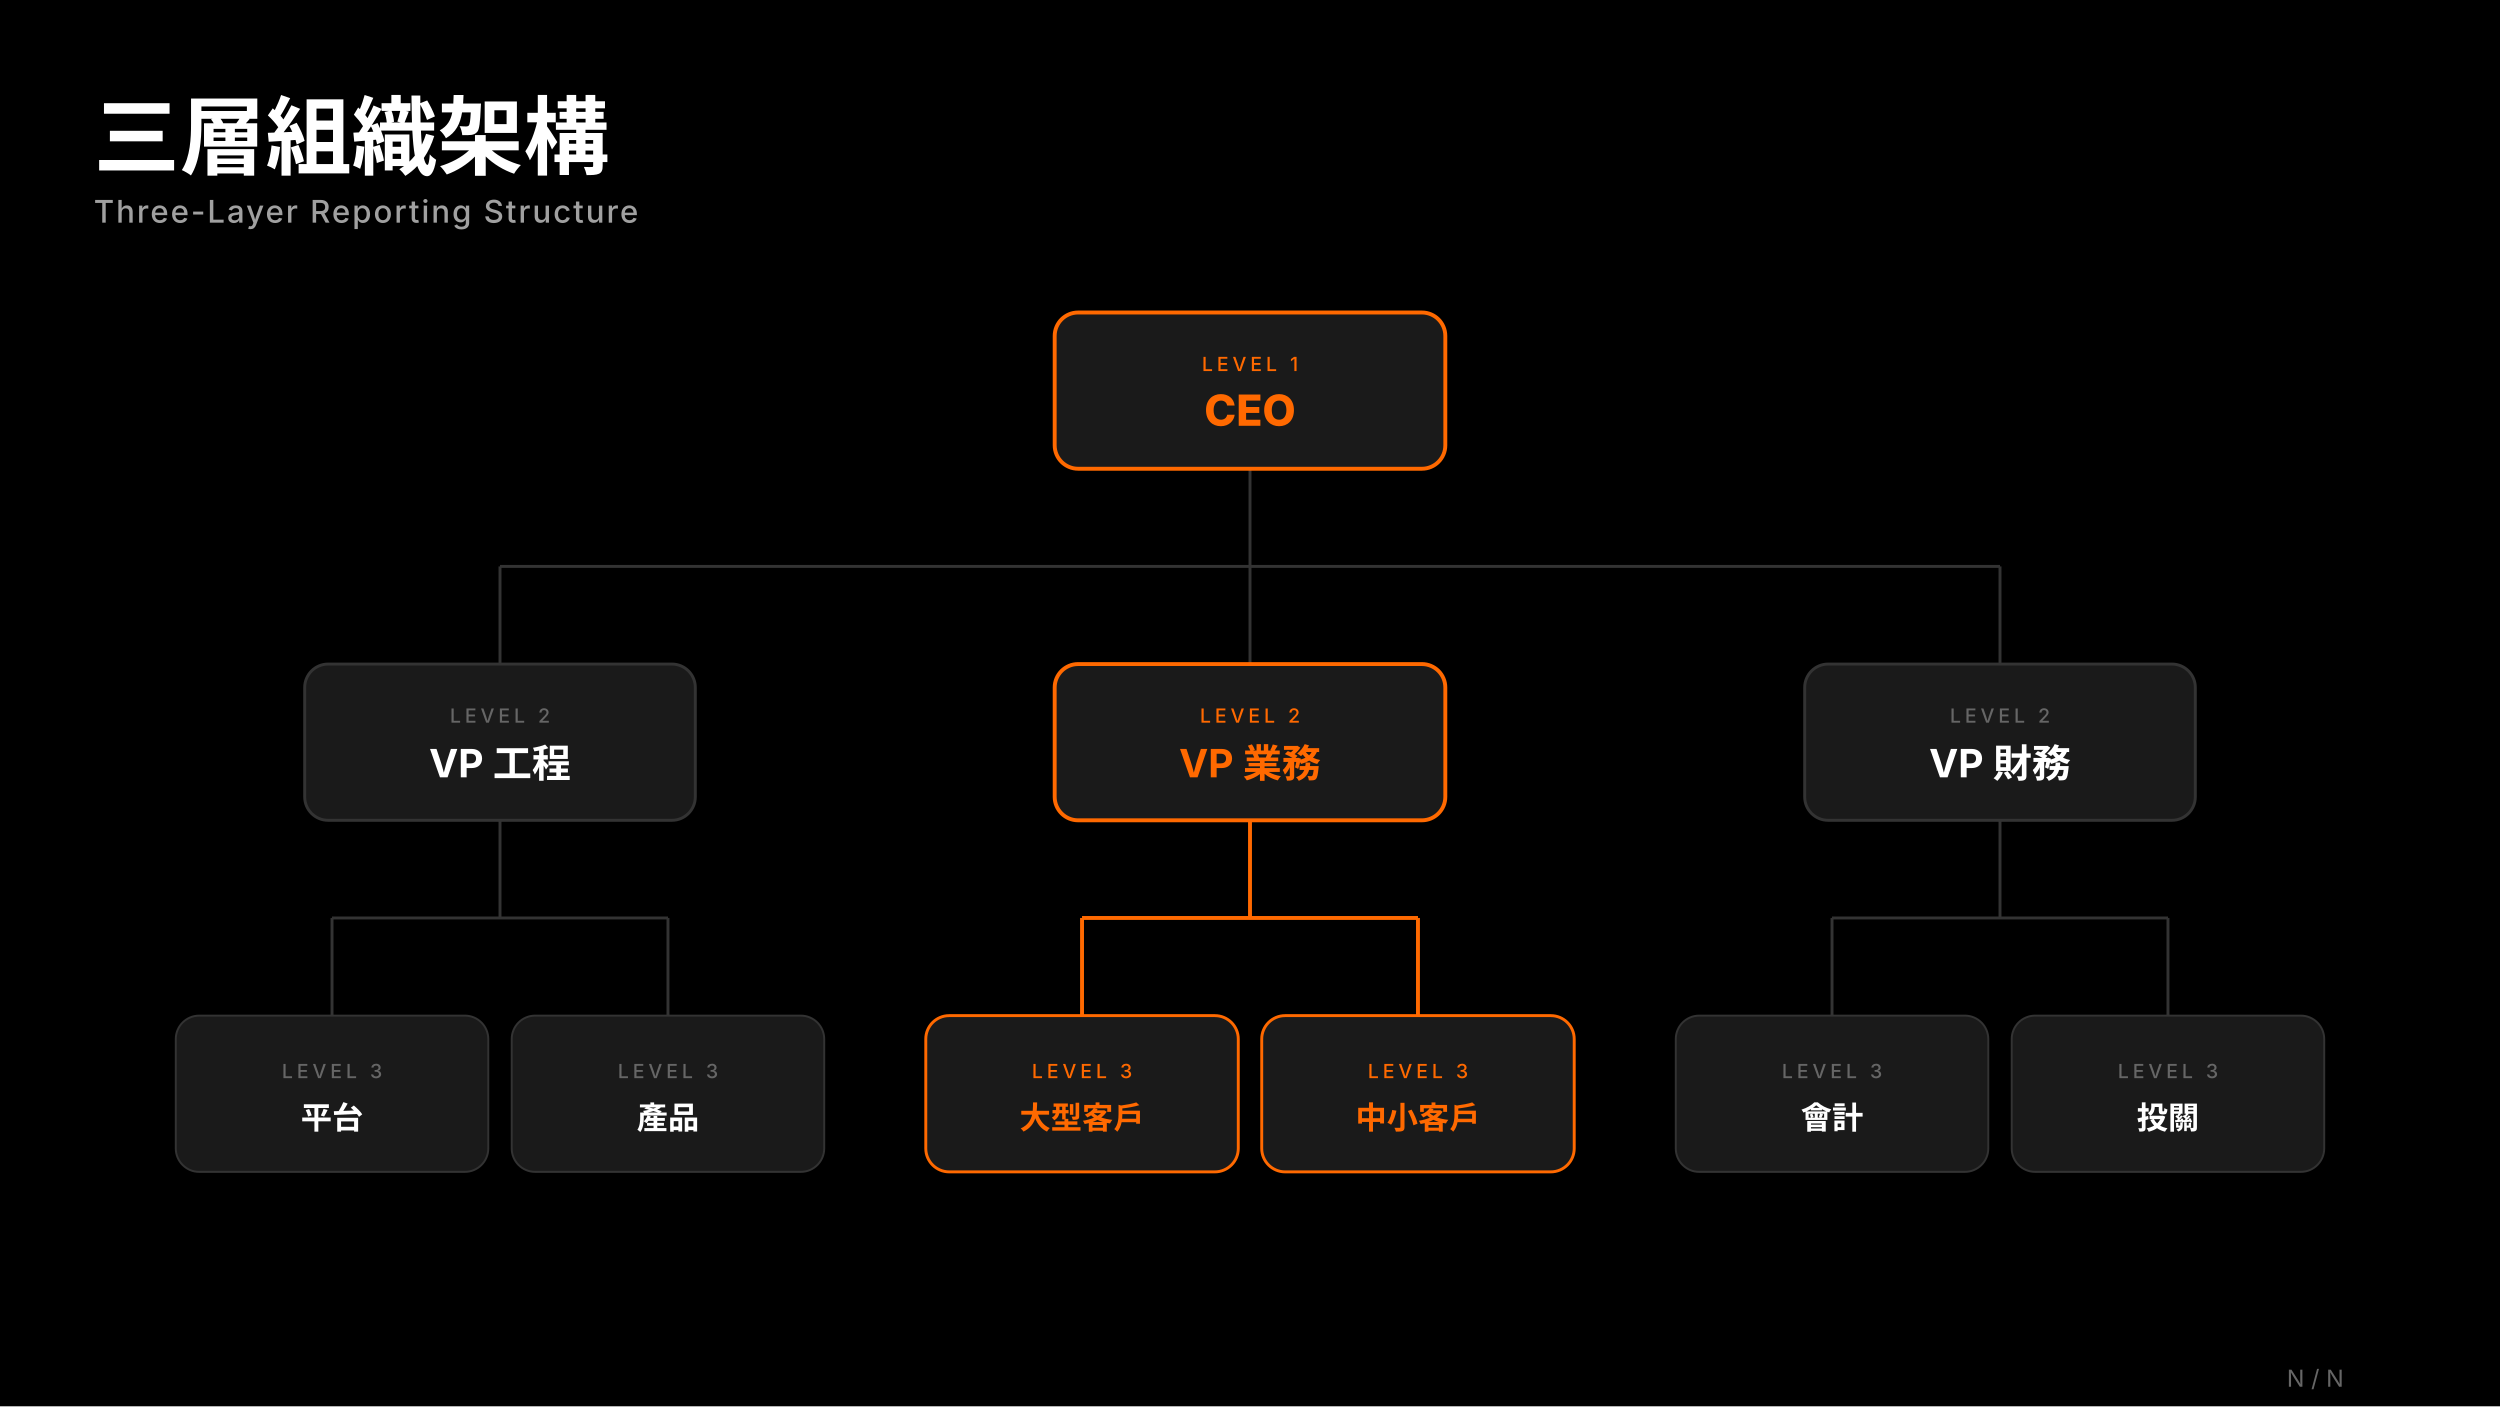
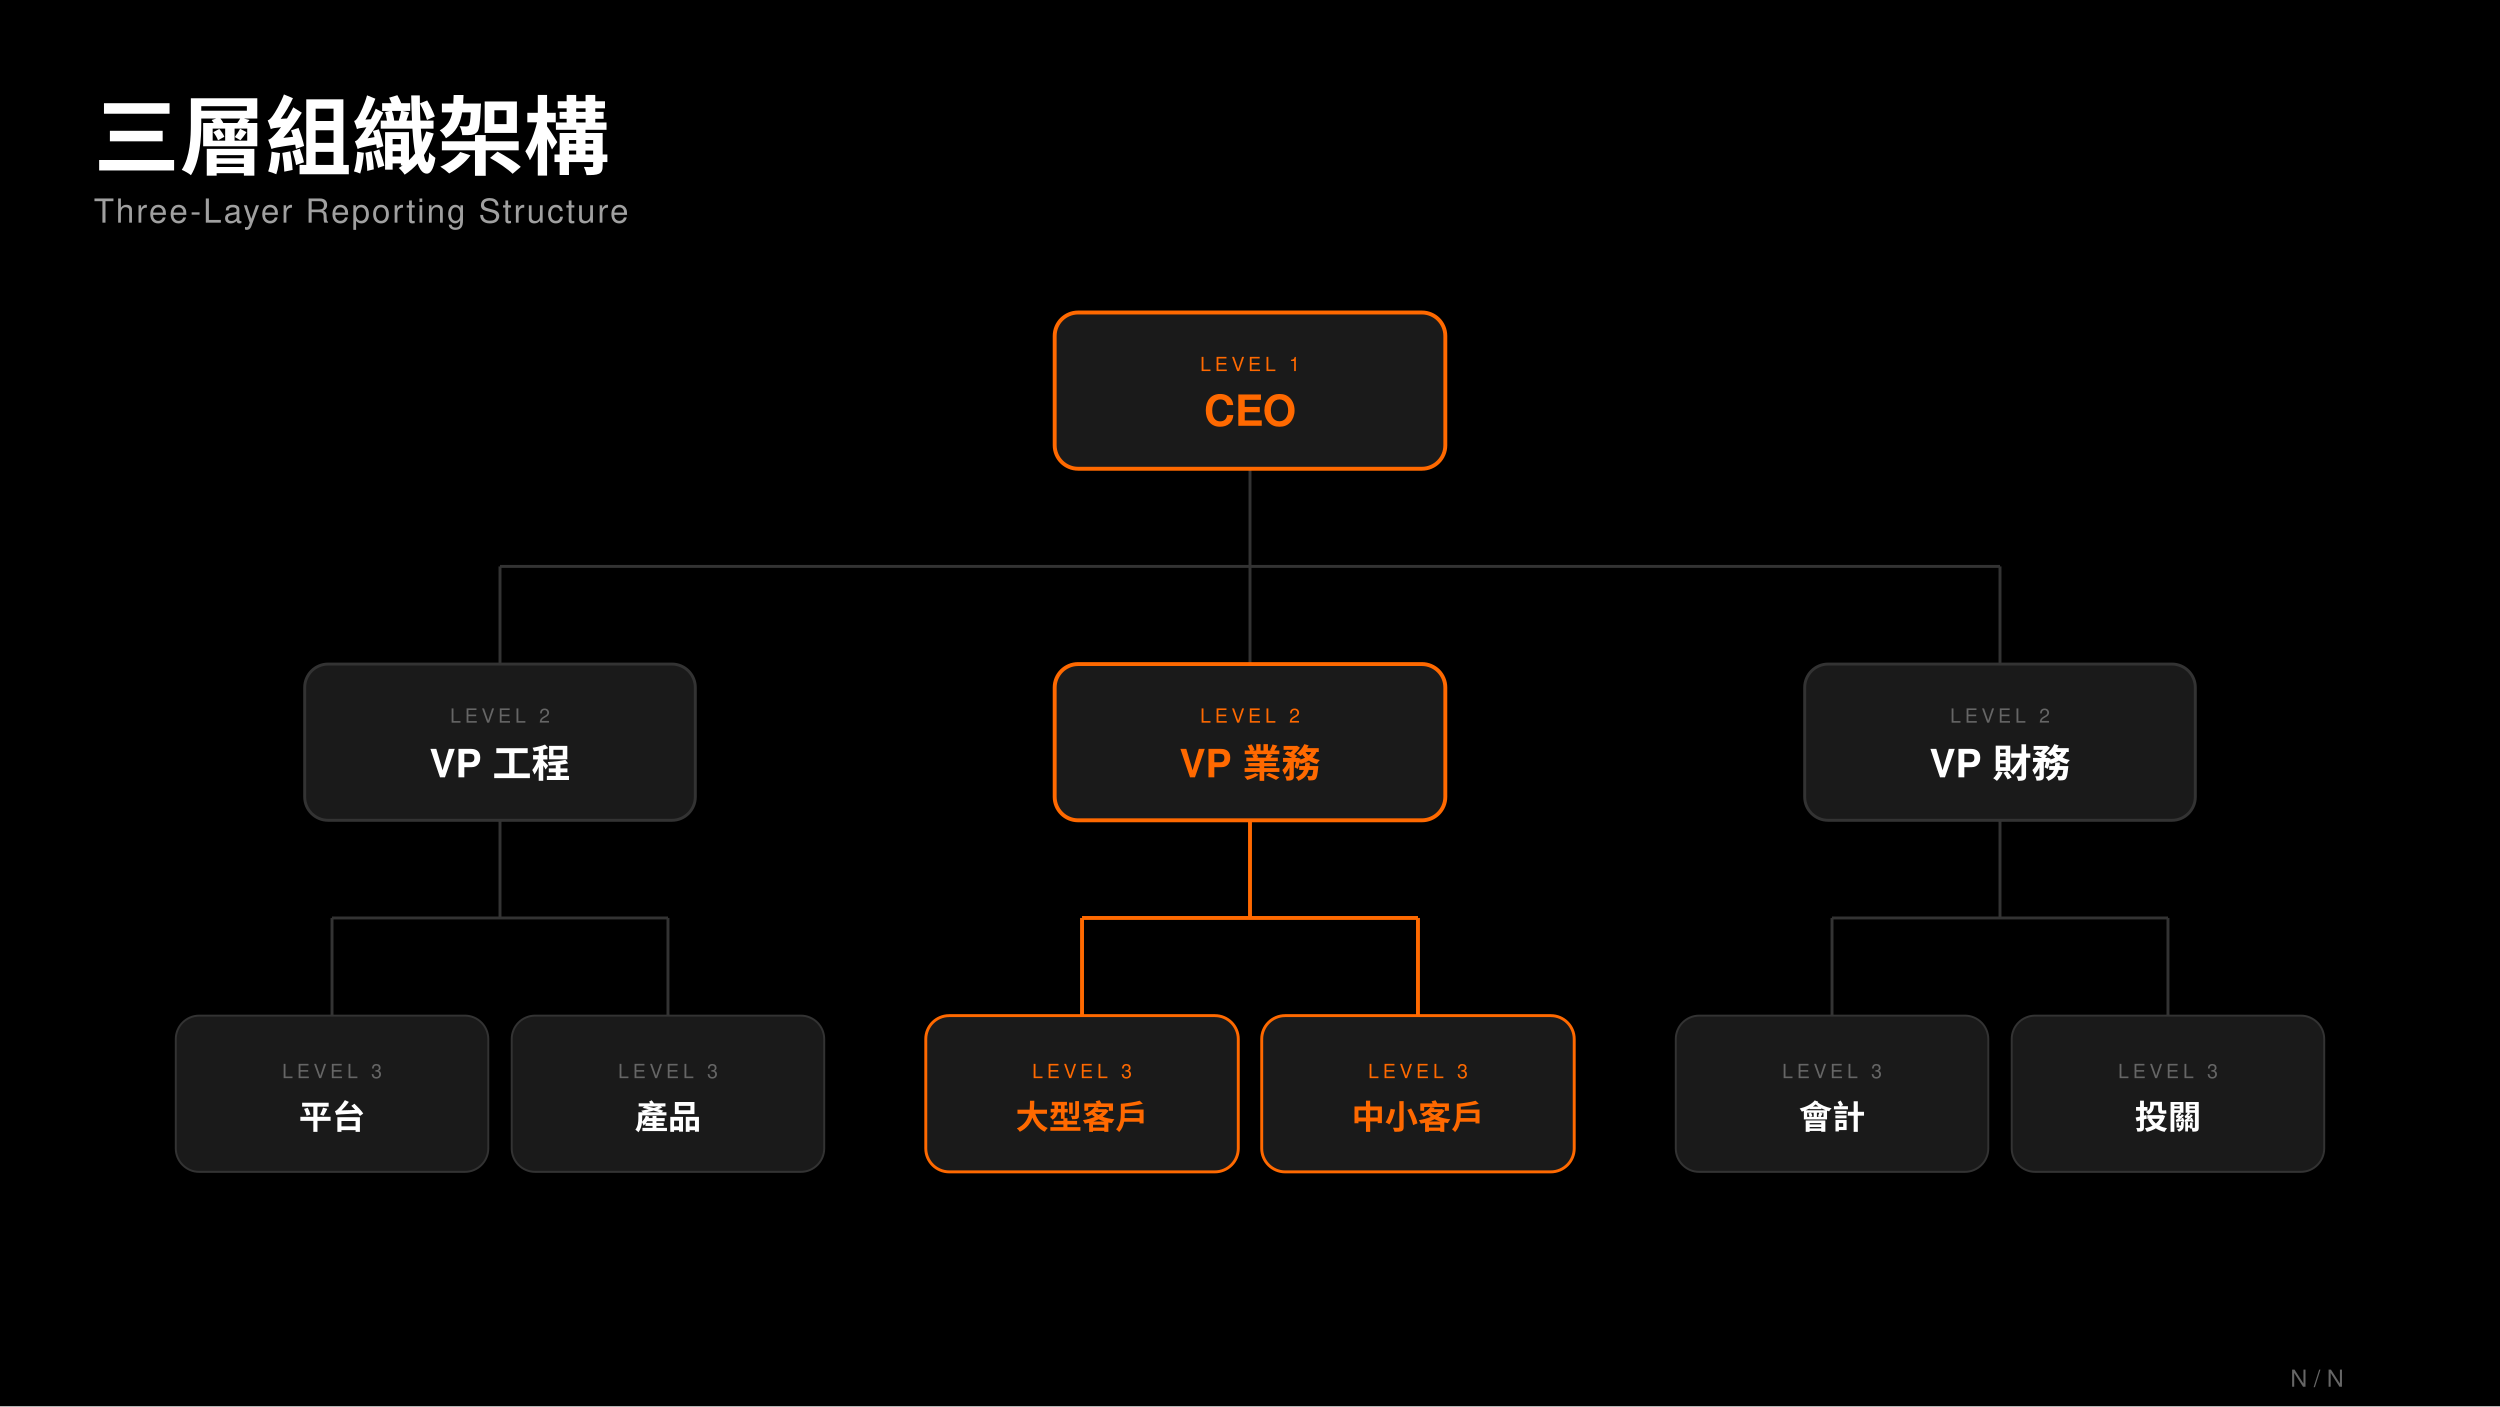
- <svg xmlns="http://www.w3.org/2000/svg" viewBox="0 0 1280 720" width="1280" height="720" font-family="'Noto Sans TC', 'PingFang TC', 'Microsoft JhengHei', Inter, system-ui, sans-serif">
+ <svg xmlns="http://www.w3.org/2000/svg" viewBox="0 0 1280 720" width="1280" height="720" font-family="Helvetica, 'Helvetica Neue', Arial, 'PingFang TC', 'Microsoft JhengHei', 'Hiragino Sans', 'Noto Sans CJK TC', 'Noto Sans TC', sans-serif">
  <rect width="1280" height="720" fill="#000000" />
  <text x="48" y="86" font-size="44" font-weight="800" fill="#FFFFFF">三層組織架構</text>
-   <text x="48" y="114" font-size="16" font-weight="500" fill="#A0A0A0" letter-spacing="1">
+   <text x="48" y="114" font-size="17" font-weight="500" fill="#A0A0A0" letter-spacing="1">
    Three-Layer Reporting Structure
  </text>
  <line x1="640" y1="240" x2="640" y2="290" stroke="#333333" stroke-width="1.5" />
  <line x1="256" y1="290" x2="1024" y2="290" stroke="#333333" stroke-width="1.5" />
  <line x1="256" y1="290" x2="256" y2="340" stroke="#333333" stroke-width="1.5" />
  <line x1="640" y1="290" x2="640" y2="340" stroke="#333333" stroke-width="1.5" />
  <line x1="1024" y1="290" x2="1024" y2="340" stroke="#333333" stroke-width="1.5" />
  <line x1="256" y1="420" x2="256" y2="470" stroke="#333333" stroke-width="1.5" />
  <line x1="170" y1="470" x2="342" y2="470" stroke="#333333" stroke-width="1.5" />
  <line x1="170" y1="470" x2="170" y2="520" stroke="#333333" stroke-width="1.5" />
  <line x1="342" y1="470" x2="342" y2="520" stroke="#333333" stroke-width="1.5" />
  <line x1="640" y1="420" x2="640" y2="470" stroke="#FF6900" stroke-width="2" />
  <line x1="554" y1="470" x2="726" y2="470" stroke="#FF6900" stroke-width="2" />
  <line x1="554" y1="470" x2="554" y2="520" stroke="#FF6900" stroke-width="2" />
  <line x1="726" y1="470" x2="726" y2="520" stroke="#FF6900" stroke-width="2" />
  <line x1="1024" y1="420" x2="1024" y2="470" stroke="#333333" stroke-width="1.5" />
  <line x1="938" y1="470" x2="1110" y2="470" stroke="#333333" stroke-width="1.5" />
  <line x1="938" y1="470" x2="938" y2="520" stroke="#333333" stroke-width="1.5" />
  <line x1="1110" y1="470" x2="1110" y2="520" stroke="#333333" stroke-width="1.5" />
  <g transform="translate(540, 160)">
    <rect width="200" height="80" rx="12" fill="#1A1A1A" stroke="#FF6900" stroke-width="2" />
    <text x="100" y="30" font-size="10" font-weight="500" fill="#FF6900" letter-spacing="2" text-anchor="middle">LEVEL 1</text>
    <text x="100" y="58" font-size="22" font-weight="800" fill="#FF6900" text-anchor="middle">CEO</text>
  </g>
  <g transform="translate(156, 340)">
    <rect width="200" height="80" rx="12" fill="#1A1A1A" stroke="#333333" stroke-width="1.5" />
    <text x="100" y="30" font-size="10" font-weight="500" fill="#666666" letter-spacing="2" text-anchor="middle">LEVEL 2</text>
    <text x="100" y="58" font-size="20" font-weight="700" fill="#FFFFFF" text-anchor="middle">VP 工程</text>
  </g>
  <g transform="translate(540, 340)">
    <rect width="200" height="80" rx="12" fill="#1A1A1A" stroke="#FF6900" stroke-width="2" />
    <text x="100" y="30" font-size="10" font-weight="500" fill="#FF6900" letter-spacing="2" text-anchor="middle">LEVEL 2</text>
    <text x="100" y="58" font-size="20" font-weight="700" fill="#FF6900" text-anchor="middle">VP 業務</text>
  </g>
  <g transform="translate(924, 340)">
    <rect width="200" height="80" rx="12" fill="#1A1A1A" stroke="#333333" stroke-width="1.5" />
    <text x="100" y="30" font-size="10" font-weight="500" fill="#666666" letter-spacing="2" text-anchor="middle">LEVEL 2</text>
    <text x="100" y="58" font-size="20" font-weight="700" fill="#FFFFFF" text-anchor="middle">VP 財務</text>
  </g>
  <g transform="translate(90, 520)">
    <rect width="160" height="80" rx="12" fill="#1A1A1A" stroke="#333333" stroke-width="1" />
    <text x="80" y="32" font-size="10" font-weight="500" fill="#666666" letter-spacing="2" text-anchor="middle">LEVEL 3</text>
-     <text x="80" y="58" font-size="16" font-weight="600" fill="#FFFFFF" text-anchor="middle">平台</text>
+     <text x="80" y="58" font-size="17" font-weight="600" fill="#FFFFFF" text-anchor="middle">平台</text>
  </g>
  <g transform="translate(262, 520)">
    <rect width="160" height="80" rx="12" fill="#1A1A1A" stroke="#333333" stroke-width="1" />
    <text x="80" y="32" font-size="10" font-weight="500" fill="#666666" letter-spacing="2" text-anchor="middle">LEVEL 3</text>
-     <text x="80" y="58" font-size="16" font-weight="600" fill="#FFFFFF" text-anchor="middle">產品</text>
+     <text x="80" y="58" font-size="17" font-weight="600" fill="#FFFFFF" text-anchor="middle">產品</text>
  </g>
  <g transform="translate(474, 520)">
    <rect width="160" height="80" rx="12" fill="#1A1A1A" stroke="#FF6900" stroke-width="1.5" />
    <text x="80" y="32" font-size="10" font-weight="500" fill="#FF6900" letter-spacing="2" text-anchor="middle">LEVEL 3</text>
-     <text x="80" y="58" font-size="16" font-weight="600" fill="#FF6900" text-anchor="middle">大型客戶</text>
+     <text x="80" y="58" font-size="17" font-weight="600" fill="#FF6900" text-anchor="middle">大型客戶</text>
  </g>
  <g transform="translate(646, 520)">
    <rect width="160" height="80" rx="12" fill="#1A1A1A" stroke="#FF6900" stroke-width="1.5" />
    <text x="80" y="32" font-size="10" font-weight="500" fill="#FF6900" letter-spacing="2" text-anchor="middle">LEVEL 3</text>
-     <text x="80" y="58" font-size="16" font-weight="600" fill="#FF6900" text-anchor="middle">中小客戶</text>
+     <text x="80" y="58" font-size="17" font-weight="600" fill="#FF6900" text-anchor="middle">中小客戶</text>
  </g>
  <g transform="translate(858, 520)">
    <rect width="160" height="80" rx="12" fill="#1A1A1A" stroke="#333333" stroke-width="1" />
    <text x="80" y="32" font-size="10" font-weight="500" fill="#666666" letter-spacing="2" text-anchor="middle">LEVEL 3</text>
-     <text x="80" y="58" font-size="16" font-weight="600" fill="#FFFFFF" text-anchor="middle">會計</text>
+     <text x="80" y="58" font-size="17" font-weight="600" fill="#FFFFFF" text-anchor="middle">會計</text>
  </g>
  <g transform="translate(1030, 520)">
    <rect width="160" height="80" rx="12" fill="#1A1A1A" stroke="#333333" stroke-width="1" />
    <text x="80" y="32" font-size="10" font-weight="500" fill="#666666" letter-spacing="2" text-anchor="middle">LEVEL 3</text>
-     <text x="80" y="58" font-size="16" font-weight="600" fill="#FFFFFF" text-anchor="middle">投關</text>
+     <text x="80" y="58" font-size="17" font-weight="600" fill="#FFFFFF" text-anchor="middle">投關</text>
  </g>
  <text x="1200" y="710" font-size="12" fill="#666666" text-anchor="end">N / N</text>
</svg>
